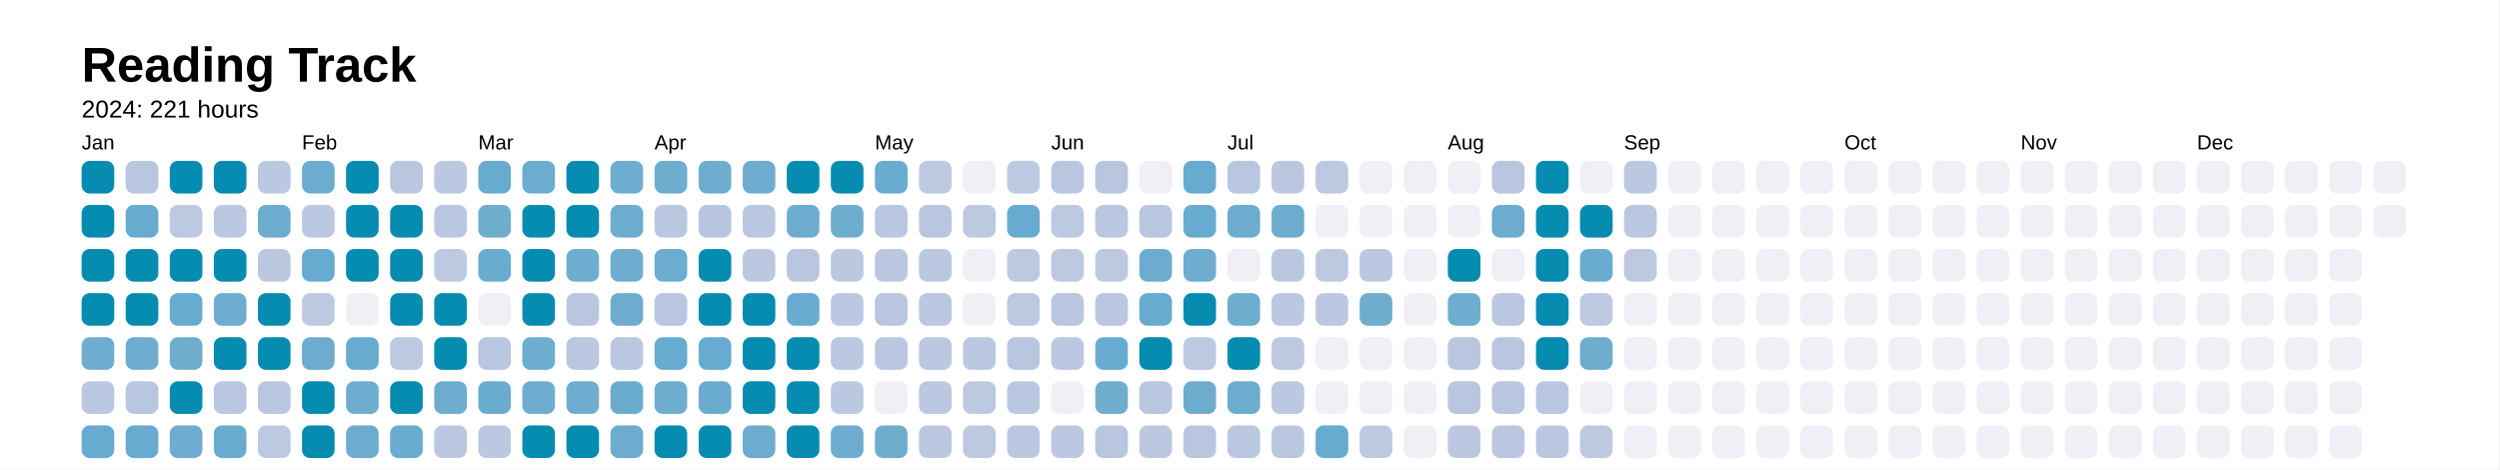
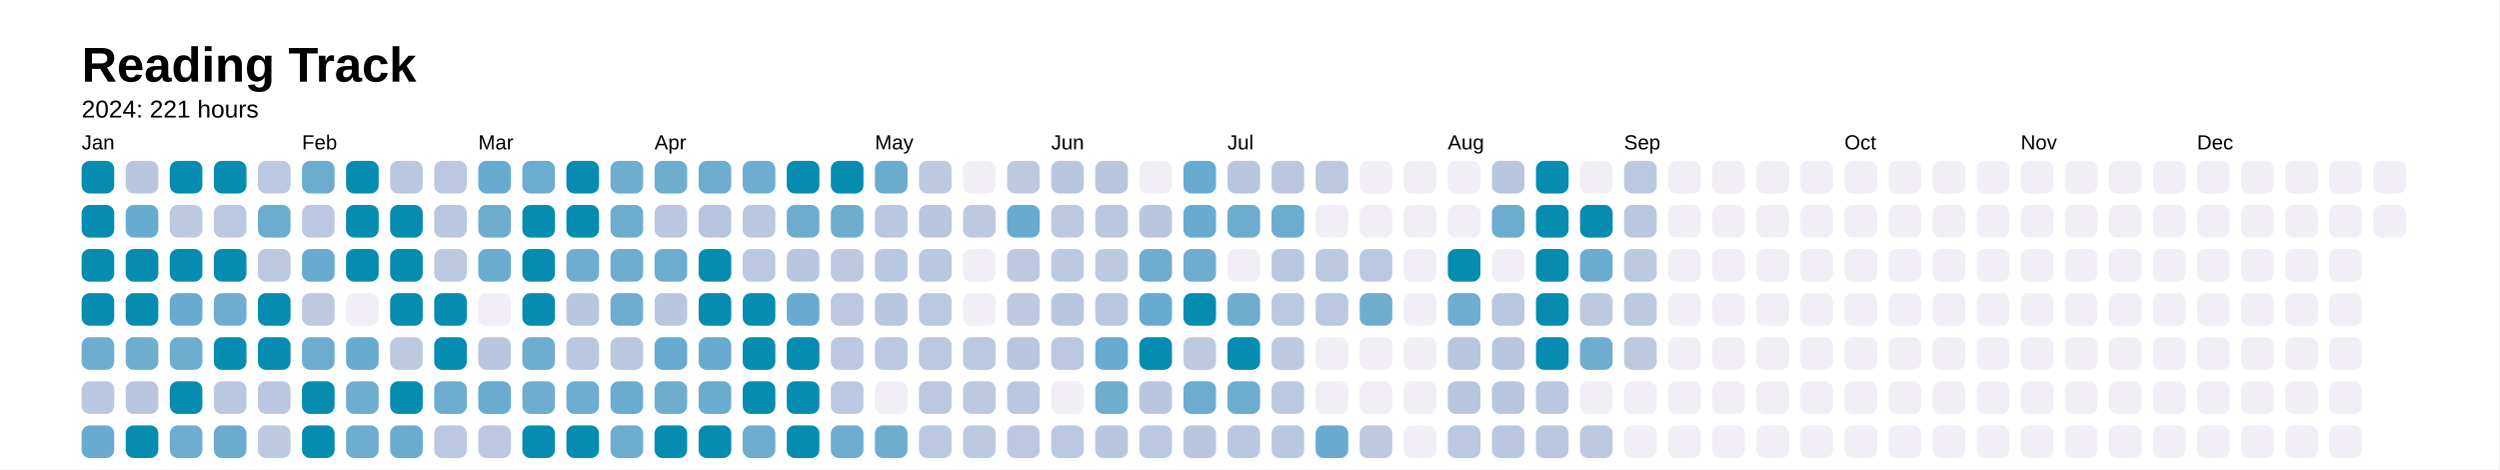
<svg xmlns="http://www.w3.org/2000/svg" baseProfile="full" height="57.5mm" version="1.1" viewBox="0,0,306.2,57.5" width="306.2mm">
  <defs />
  <rect fill="#FFFFFF" height="57.5" width="306.2" x="0" y="0" />
  <text fill="#000000" style="font-size:6px; font-family:Arial; font-weight:bold;" x="10" y="10">Reading Track</text>
  <text fill="#000000" style="font-size:3px; font-family:Arial;" x="10" y="14.4">2024: 221 hours</text>
  <text fill="#000000" style="font-size:2.5px; font-family:Arial" x="10" y="18.3">Jan</text>
  <rect fill="#058cb0" height="4" rx="1" ry="1" width="4" x="10" y="19.7" />
  <rect fill="#058cb0" height="4" rx="1" ry="1" width="4" x="10" y="25.1" />
  <rect fill="#058cb0" height="4" rx="1" ry="1" width="4" x="10" y="30.5" />
  <rect fill="#058cb0" height="4" rx="1" ry="1" width="4" x="10" y="35.9" />
  <rect fill="#6eadcf" height="4" rx="1" ry="1" width="4" x="10" y="41.3" />
  <rect fill="#bac7e0" height="4" rx="1" ry="1" width="4" x="10" y="46.7" />
  <rect fill="#67abd0" height="4" rx="1" ry="1" width="4" x="10" y="52.1" />
  <rect fill="#b8c6e0" height="4" rx="1" ry="1" width="4" x="15.4" y="19.7" />
  <rect fill="#68abd0" height="4" rx="1" ry="1" width="4" x="15.4" y="25.1" />
  <rect fill="#058cb0" height="4" rx="1" ry="1" width="4" x="15.4" y="30.5" />
  <rect fill="#058cb0" height="4" rx="1" ry="1" width="4" x="15.4" y="35.9" />
  <rect fill="#6eadcf" height="4" rx="1" ry="1" width="4" x="15.4" y="41.3" />
  <rect fill="#b9c6e0" height="4" rx="1" ry="1" width="4" x="15.4" y="46.7" />
-   <rect fill="#67abd0" height="4" rx="1" ry="1" width="4" x="15.4" y="52.1" />
+   <rect fill="#058cb0" height="4" rx="1" ry="1" width="4" x="15.4" y="52.1" />
  <rect fill="#058cb0" height="4" rx="1" ry="1" width="4" x="20.8" y="19.7" />
  <rect fill="#bcc9e1" height="4" rx="1" ry="1" width="4" x="20.8" y="25.1" />
  <rect fill="#058cb0" height="4" rx="1" ry="1" width="4" x="20.8" y="30.5" />
  <rect fill="#68abd0" height="4" rx="1" ry="1" width="4" x="20.8" y="35.9" />
  <rect fill="#6fadcf" height="4" rx="1" ry="1" width="4" x="20.8" y="41.3" />
  <rect fill="#058cb0" height="4" rx="1" ry="1" width="4" x="20.8" y="46.7" />
  <rect fill="#6eadcf" height="4" rx="1" ry="1" width="4" x="20.8" y="52.1" />
  <rect fill="#058cb0" height="4" rx="1" ry="1" width="4" x="26.2" y="19.7" />
  <rect fill="#bbc8e1" height="4" rx="1" ry="1" width="4" x="26.2" y="25.1" />
  <rect fill="#058cb0" height="4" rx="1" ry="1" width="4" x="26.2" y="30.5" />
  <rect fill="#6eadcf" height="4" rx="1" ry="1" width="4" x="26.2" y="35.9" />
  <rect fill="#058cb0" height="4" rx="1" ry="1" width="4" x="26.2" y="41.3" />
  <rect fill="#b9c7e0" height="4" rx="1" ry="1" width="4" x="26.2" y="46.7" />
  <rect fill="#6aacd0" height="4" rx="1" ry="1" width="4" x="26.2" y="52.1" />
  <rect fill="#bbc8e1" height="4" rx="1" ry="1" width="4" x="31.6" y="19.7" />
  <rect fill="#6caccf" height="4" rx="1" ry="1" width="4" x="31.6" y="25.1" />
  <rect fill="#bbc8e0" height="4" rx="1" ry="1" width="4" x="31.6" y="30.5" />
  <rect fill="#058cb0" height="4" rx="1" ry="1" width="4" x="31.6" y="35.9" />
  <rect fill="#058cb0" height="4" rx="1" ry="1" width="4" x="31.6" y="41.3" />
  <rect fill="#bac7e0" height="4" rx="1" ry="1" width="4" x="31.6" y="46.7" />
  <rect fill="#bcc9e1" height="4" rx="1" ry="1" width="4" x="31.6" y="52.1" />
  <text fill="#000000" style="font-size:2.5px; font-family:Arial" x="37.0" y="18.3">Feb</text>
  <rect fill="#6caccf" height="4" rx="1" ry="1" width="4" x="37.0" y="19.7" />
  <rect fill="#bbc8e1" height="4" rx="1" ry="1" width="4" x="37.0" y="25.1" />
  <rect fill="#68abd0" height="4" rx="1" ry="1" width="4" x="37.0" y="30.5" />
  <rect fill="#bdc9e1" height="4" rx="1" ry="1" width="4" x="37.0" y="35.9" />
  <rect fill="#6daccf" height="4" rx="1" ry="1" width="4" x="37.0" y="41.3" />
  <rect fill="#058cb0" height="4" rx="1" ry="1" width="4" x="37.0" y="46.7" />
  <rect fill="#058cb0" height="4" rx="1" ry="1" width="4" x="37.0" y="52.1" />
  <rect fill="#058cb0" height="4" rx="1" ry="1" width="4" x="42.4" y="19.7" />
  <rect fill="#058cb0" height="4" rx="1" ry="1" width="4" x="42.4" y="25.1" />
  <rect fill="#058cb0" height="4" rx="1" ry="1" width="4" x="42.4" y="30.5" />
  <rect fill="#f1eef6" height="4" rx="1" ry="1" width="4" x="42.4" y="35.9" />
  <rect fill="#67abd0" height="4" rx="1" ry="1" width="4" x="42.4" y="41.3" />
  <rect fill="#6eadcf" height="4" rx="1" ry="1" width="4" x="42.4" y="46.7" />
  <rect fill="#6baccf" height="4" rx="1" ry="1" width="4" x="42.4" y="52.1" />
  <rect fill="#bac7e0" height="4" rx="1" ry="1" width="4" x="47.8" y="19.7" />
  <rect fill="#058cb0" height="4" rx="1" ry="1" width="4" x="47.8" y="25.1" />
  <rect fill="#058cb0" height="4" rx="1" ry="1" width="4" x="47.8" y="30.5" />
  <rect fill="#058cb0" height="4" rx="1" ry="1" width="4" x="47.8" y="35.9" />
  <rect fill="#bdc9e1" height="4" rx="1" ry="1" width="4" x="47.8" y="41.3" />
  <rect fill="#058cb0" height="4" rx="1" ry="1" width="4" x="47.8" y="46.7" />
  <rect fill="#6aacd0" height="4" rx="1" ry="1" width="4" x="47.8" y="52.1" />
  <rect fill="#bcc8e1" height="4" rx="1" ry="1" width="4" x="53.2" y="19.7" />
  <rect fill="#bac7e0" height="4" rx="1" ry="1" width="4" x="53.2" y="25.1" />
  <rect fill="#bdc9e1" height="4" rx="1" ry="1" width="4" x="53.2" y="30.5" />
  <rect fill="#058cb0" height="4" rx="1" ry="1" width="4" x="53.2" y="35.9" />
  <rect fill="#058cb0" height="4" rx="1" ry="1" width="4" x="53.2" y="41.3" />
  <rect fill="#6caccf" height="4" rx="1" ry="1" width="4" x="53.2" y="46.7" />
  <rect fill="#bcc8e1" height="4" rx="1" ry="1" width="4" x="53.2" y="52.1" />
  <text fill="#000000" style="font-size:2.5px; font-family:Arial" x="58.6" y="18.3">Mar</text>
  <rect fill="#68abd0" height="4" rx="1" ry="1" width="4" x="58.6" y="19.7" />
  <rect fill="#6fadcf" height="4" rx="1" ry="1" width="4" x="58.6" y="25.1" />
  <rect fill="#69acd0" height="4" rx="1" ry="1" width="4" x="58.6" y="30.5" />
  <rect fill="#f1eef6" height="4" rx="1" ry="1" width="4" x="58.6" y="35.9" />
  <rect fill="#b9c6e0" height="4" rx="1" ry="1" width="4" x="58.6" y="41.3" />
  <rect fill="#69acd0" height="4" rx="1" ry="1" width="4" x="58.6" y="46.7" />
  <rect fill="#bcc8e1" height="4" rx="1" ry="1" width="4" x="58.6" y="52.1" />
  <rect fill="#6bacd0" height="4" rx="1" ry="1" width="4" x="64" y="19.7" />
  <rect fill="#058cb0" height="4" rx="1" ry="1" width="4" x="64" y="25.1" />
  <rect fill="#058cb0" height="4" rx="1" ry="1" width="4" x="64" y="30.5" />
  <rect fill="#058cb0" height="4" rx="1" ry="1" width="4" x="64" y="35.9" />
  <rect fill="#6dadcf" height="4" rx="1" ry="1" width="4" x="64" y="41.3" />
  <rect fill="#6eadcf" height="4" rx="1" ry="1" width="4" x="64" y="46.7" />
  <rect fill="#058cb0" height="4" rx="1" ry="1" width="4" x="64" y="52.1" />
  <rect fill="#058cb0" height="4" rx="1" ry="1" width="4" x="69.4" y="19.7" />
  <rect fill="#058cb0" height="4" rx="1" ry="1" width="4" x="69.4" y="25.1" />
  <rect fill="#6eadcf" height="4" rx="1" ry="1" width="4" x="69.4" y="30.5" />
  <rect fill="#b9c6e0" height="4" rx="1" ry="1" width="4" x="69.4" y="35.9" />
  <rect fill="#bac7e0" height="4" rx="1" ry="1" width="4" x="69.4" y="41.3" />
  <rect fill="#6eadcf" height="4" rx="1" ry="1" width="4" x="69.4" y="46.7" />
  <rect fill="#058cb0" height="4" rx="1" ry="1" width="4" x="69.4" y="52.1" />
  <rect fill="#6eadcf" height="4" rx="1" ry="1" width="4" x="74.8" y="19.7" />
  <rect fill="#6baccf" height="4" rx="1" ry="1" width="4" x="74.8" y="25.1" />
  <rect fill="#6eadcf" height="4" rx="1" ry="1" width="4" x="74.8" y="30.5" />
  <rect fill="#6daccf" height="4" rx="1" ry="1" width="4" x="74.8" y="35.9" />
  <rect fill="#bac7e0" height="4" rx="1" ry="1" width="4" x="74.8" y="41.3" />
  <rect fill="#69acd0" height="4" rx="1" ry="1" width="4" x="74.8" y="46.7" />
  <rect fill="#6caccf" height="4" rx="1" ry="1" width="4" x="74.8" y="52.1" />
  <text fill="#000000" style="font-size:2.5px; font-family:Arial" x="80.2" y="18.3">Apr</text>
  <rect fill="#6fadcf" height="4" rx="1" ry="1" width="4" x="80.2" y="19.7" />
  <rect fill="#bac7e0" height="4" rx="1" ry="1" width="4" x="80.2" y="25.1" />
  <rect fill="#6bacd0" height="4" rx="1" ry="1" width="4" x="80.2" y="30.5" />
  <rect fill="#b8c6e0" height="4" rx="1" ry="1" width="4" x="80.2" y="35.9" />
  <rect fill="#67abd0" height="4" rx="1" ry="1" width="4" x="80.2" y="41.3" />
  <rect fill="#6fadcf" height="4" rx="1" ry="1" width="4" x="80.2" y="46.7" />
  <rect fill="#058cb0" height="4" rx="1" ry="1" width="4" x="80.2" y="52.1" />
  <rect fill="#6eadcf" height="4" rx="1" ry="1" width="4" x="85.6" y="19.7" />
  <rect fill="#b7c5e0" height="4" rx="1" ry="1" width="4" x="85.6" y="25.1" />
  <rect fill="#058cb0" height="4" rx="1" ry="1" width="4" x="85.6" y="30.5" />
  <rect fill="#058cb0" height="4" rx="1" ry="1" width="4" x="85.6" y="35.9" />
  <rect fill="#67abd0" height="4" rx="1" ry="1" width="4" x="85.6" y="41.3" />
  <rect fill="#6aacd0" height="4" rx="1" ry="1" width="4" x="85.6" y="46.7" />
  <rect fill="#058cb0" height="4" rx="1" ry="1" width="4" x="85.6" y="52.1" />
  <rect fill="#6eadcf" height="4" rx="1" ry="1" width="4" x="91" y="19.7" />
  <rect fill="#bac7e0" height="4" rx="1" ry="1" width="4" x="91" y="25.1" />
  <rect fill="#bcc8e1" height="4" rx="1" ry="1" width="4" x="91" y="30.5" />
  <rect fill="#058cb0" height="4" rx="1" ry="1" width="4" x="91" y="35.9" />
  <rect fill="#058cb0" height="4" rx="1" ry="1" width="4" x="91" y="41.3" />
  <rect fill="#058cb0" height="4" rx="1" ry="1" width="4" x="91" y="46.7" />
  <rect fill="#6daccf" height="4" rx="1" ry="1" width="4" x="91" y="52.1" />
  <rect fill="#058cb0" height="4" rx="1" ry="1" width="4" x="96.4" y="19.7" />
  <rect fill="#6daccf" height="4" rx="1" ry="1" width="4" x="96.4" y="25.1" />
  <rect fill="#b9c6e0" height="4" rx="1" ry="1" width="4" x="96.4" y="30.5" />
  <rect fill="#69abd0" height="4" rx="1" ry="1" width="4" x="96.4" y="35.9" />
  <rect fill="#058cb0" height="4" rx="1" ry="1" width="4" x="96.4" y="41.3" />
  <rect fill="#058cb0" height="4" rx="1" ry="1" width="4" x="96.4" y="46.7" />
  <rect fill="#058cb0" height="4" rx="1" ry="1" width="4" x="96.4" y="52.1" />
  <rect fill="#058cb0" height="4" rx="1" ry="1" width="4" x="101.8" y="19.7" />
  <rect fill="#6fadcf" height="4" rx="1" ry="1" width="4" x="101.8" y="25.1" />
  <rect fill="#bbc8e0" height="4" rx="1" ry="1" width="4" x="101.8" y="30.5" />
  <rect fill="#bcc8e1" height="4" rx="1" ry="1" width="4" x="101.8" y="35.9" />
  <rect fill="#bcc8e1" height="4" rx="1" ry="1" width="4" x="101.8" y="41.3" />
  <rect fill="#bbc8e1" height="4" rx="1" ry="1" width="4" x="101.8" y="46.7" />
  <rect fill="#6eadcf" height="4" rx="1" ry="1" width="4" x="101.8" y="52.1" />
  <text fill="#000000" style="font-size:2.5px; font-family:Arial" x="107.2" y="18.3">May</text>
  <rect fill="#6aacd0" height="4" rx="1" ry="1" width="4" x="107.2" y="19.7" />
  <rect fill="#bac7e0" height="4" rx="1" ry="1" width="4" x="107.2" y="25.1" />
  <rect fill="#bac7e0" height="4" rx="1" ry="1" width="4" x="107.2" y="30.5" />
  <rect fill="#b8c6e0" height="4" rx="1" ry="1" width="4" x="107.2" y="35.9" />
  <rect fill="#bbc8e1" height="4" rx="1" ry="1" width="4" x="107.2" y="41.3" />
  <rect fill="#f1eef6" height="4" rx="1" ry="1" width="4" x="107.2" y="46.7" />
  <rect fill="#6fadcf" height="4" rx="1" ry="1" width="4" x="107.2" y="52.1" />
  <rect fill="#bdc9e1" height="4" rx="1" ry="1" width="4" x="112.6" y="19.7" />
  <rect fill="#b8c6e0" height="4" rx="1" ry="1" width="4" x="112.6" y="25.1" />
  <rect fill="#bac7e0" height="4" rx="1" ry="1" width="4" x="112.6" y="30.5" />
  <rect fill="#bbc8e1" height="4" rx="1" ry="1" width="4" x="112.6" y="35.9" />
  <rect fill="#bbc8e1" height="4" rx="1" ry="1" width="4" x="112.6" y="41.3" />
  <rect fill="#bcc8e1" height="4" rx="1" ry="1" width="4" x="112.6" y="46.7" />
  <rect fill="#bcc8e1" height="4" rx="1" ry="1" width="4" x="112.6" y="52.1" />
  <rect fill="#f1eef6" height="4" rx="1" ry="1" width="4" x="118" y="19.7" />
  <rect fill="#bcc9e1" height="4" rx="1" ry="1" width="4" x="118" y="25.1" />
  <rect fill="#f1eef6" height="4" rx="1" ry="1" width="4" x="118" y="30.5" />
  <rect fill="#f1eef6" height="4" rx="1" ry="1" width="4" x="118" y="35.9" />
  <rect fill="#bbc8e1" height="4" rx="1" ry="1" width="4" x="118" y="41.3" />
  <rect fill="#bdc9e1" height="4" rx="1" ry="1" width="4" x="118" y="46.7" />
  <rect fill="#bdc9e1" height="4" rx="1" ry="1" width="4" x="118" y="52.1" />
  <rect fill="#bdc9e1" height="4" rx="1" ry="1" width="4" x="123.4" y="19.7" />
  <rect fill="#67abd0" height="4" rx="1" ry="1" width="4" x="123.4" y="25.1" />
  <rect fill="#bcc9e1" height="4" rx="1" ry="1" width="4" x="123.4" y="30.5" />
  <rect fill="#bdc9e1" height="4" rx="1" ry="1" width="4" x="123.4" y="35.9" />
  <rect fill="#b8c6e0" height="4" rx="1" ry="1" width="4" x="123.4" y="41.3" />
  <rect fill="#bac7e0" height="4" rx="1" ry="1" width="4" x="123.4" y="46.7" />
  <rect fill="#bcc8e1" height="4" rx="1" ry="1" width="4" x="123.4" y="52.1" />
  <text fill="#000000" style="font-size:2.5px; font-family:Arial" x="128.8" y="18.3">Jun</text>
  <rect fill="#b9c6e0" height="4" rx="1" ry="1" width="4" x="128.8" y="19.7" />
  <rect fill="#bcc9e1" height="4" rx="1" ry="1" width="4" x="128.8" y="25.1" />
  <rect fill="#bdc9e1" height="4" rx="1" ry="1" width="4" x="128.8" y="30.5" />
  <rect fill="#b8c6e0" height="4" rx="1" ry="1" width="4" x="128.8" y="35.9" />
  <rect fill="#bcc8e1" height="4" rx="1" ry="1" width="4" x="128.8" y="41.3" />
  <rect fill="#f1eef6" height="4" rx="1" ry="1" width="4" x="128.8" y="46.7" />
  <rect fill="#bcc8e1" height="4" rx="1" ry="1" width="4" x="128.8" y="52.1" />
  <rect fill="#b9c6e0" height="4" rx="1" ry="1" width="4" x="134.2" y="19.7" />
  <rect fill="#bac7e0" height="4" rx="1" ry="1" width="4" x="134.2" y="25.1" />
  <rect fill="#bdc9e1" height="4" rx="1" ry="1" width="4" x="134.2" y="30.5" />
  <rect fill="#bac7e0" height="4" rx="1" ry="1" width="4" x="134.2" y="35.9" />
  <rect fill="#67abd0" height="4" rx="1" ry="1" width="4" x="134.2" y="41.3" />
  <rect fill="#6fadcf" height="4" rx="1" ry="1" width="4" x="134.2" y="46.7" />
  <rect fill="#b9c6e0" height="4" rx="1" ry="1" width="4" x="134.2" y="52.1" />
  <rect fill="#f1eef6" height="4" rx="1" ry="1" width="4" x="139.6" y="19.7" />
  <rect fill="#b8c6e0" height="4" rx="1" ry="1" width="4" x="139.6" y="25.1" />
  <rect fill="#6daccf" height="4" rx="1" ry="1" width="4" x="139.6" y="30.5" />
  <rect fill="#67abd0" height="4" rx="1" ry="1" width="4" x="139.6" y="35.9" />
  <rect fill="#058cb0" height="4" rx="1" ry="1" width="4" x="139.6" y="41.3" />
  <rect fill="#b8c6e0" height="4" rx="1" ry="1" width="4" x="139.6" y="46.7" />
  <rect fill="#bcc8e1" height="4" rx="1" ry="1" width="4" x="139.6" y="52.1" />
  <rect fill="#67abd0" height="4" rx="1" ry="1" width="4" x="145" y="19.7" />
  <rect fill="#67abd0" height="4" rx="1" ry="1" width="4" x="145" y="25.1" />
  <rect fill="#6eadcf" height="4" rx="1" ry="1" width="4" x="145" y="30.5" />
  <rect fill="#058cb0" height="4" rx="1" ry="1" width="4" x="145" y="35.9" />
  <rect fill="#bdc9e1" height="4" rx="1" ry="1" width="4" x="145" y="41.3" />
  <rect fill="#6daccf" height="4" rx="1" ry="1" width="4" x="145" y="46.7" />
  <rect fill="#b8c6e0" height="4" rx="1" ry="1" width="4" x="145" y="52.1" />
  <text fill="#000000" style="font-size:2.5px; font-family:Arial" x="150.4" y="18.3">Jul</text>
  <rect fill="#b8c6e0" height="4" rx="1" ry="1" width="4" x="150.4" y="19.7" />
  <rect fill="#6baccf" height="4" rx="1" ry="1" width="4" x="150.4" y="25.1" />
  <rect fill="#f1eef6" height="4" rx="1" ry="1" width="4" x="150.4" y="30.5" />
  <rect fill="#6fadcf" height="4" rx="1" ry="1" width="4" x="150.4" y="35.9" />
  <rect fill="#058cb0" height="4" rx="1" ry="1" width="4" x="150.4" y="41.3" />
  <rect fill="#6caccf" height="4" rx="1" ry="1" width="4" x="150.4" y="46.7" />
  <rect fill="#b9c7e0" height="4" rx="1" ry="1" width="4" x="150.4" y="52.1" />
  <rect fill="#bbc7e0" height="4" rx="1" ry="1" width="4" x="155.8" y="19.7" />
  <rect fill="#6caccf" height="4" rx="1" ry="1" width="4" x="155.8" y="25.1" />
  <rect fill="#bac7e0" height="4" rx="1" ry="1" width="4" x="155.8" y="30.5" />
  <rect fill="#bbc8e1" height="4" rx="1" ry="1" width="4" x="155.8" y="35.9" />
  <rect fill="#bdc9e1" height="4" rx="1" ry="1" width="4" x="155.8" y="41.3" />
  <rect fill="#bbc8e1" height="4" rx="1" ry="1" width="4" x="155.8" y="46.7" />
  <rect fill="#bac7e0" height="4" rx="1" ry="1" width="4" x="155.8" y="52.1" />
  <rect fill="#bcc9e1" height="4" rx="1" ry="1" width="4" x="161.2" y="19.7" />
  <rect fill="#f1eef6" height="4" rx="1" ry="1" width="4" x="161.2" y="25.1" />
  <rect fill="#bdc9e1" height="4" rx="1" ry="1" width="4" x="161.2" y="30.5" />
  <rect fill="#bcc8e1" height="4" rx="1" ry="1" width="4" x="161.2" y="35.9" />
  <rect fill="#f1eef6" height="4" rx="1" ry="1" width="4" x="161.2" y="41.3" />
  <rect fill="#f1eef6" height="4" rx="1" ry="1" width="4" x="161.2" y="46.7" />
  <rect fill="#68abd0" height="4" rx="1" ry="1" width="4" x="161.2" y="52.1" />
  <rect fill="#f1eef6" height="4" rx="1" ry="1" width="4" x="166.6" y="19.7" />
  <rect fill="#f1eef6" height="4" rx="1" ry="1" width="4" x="166.6" y="25.1" />
  <rect fill="#bbc8e1" height="4" rx="1" ry="1" width="4" x="166.6" y="30.5" />
  <rect fill="#6fadcf" height="4" rx="1" ry="1" width="4" x="166.6" y="35.9" />
  <rect fill="#f1eef6" height="4" rx="1" ry="1" width="4" x="166.6" y="41.3" />
  <rect fill="#f1eef6" height="4" rx="1" ry="1" width="4" x="166.6" y="46.7" />
  <rect fill="#bdc9e1" height="4" rx="1" ry="1" width="4" x="166.6" y="52.1" />
  <rect fill="#f1eef6" height="4" rx="1" ry="1" width="4" x="172" y="19.7" />
  <rect fill="#f1eef6" height="4" rx="1" ry="1" width="4" x="172" y="25.1" />
  <rect fill="#f1eef6" height="4" rx="1" ry="1" width="4" x="172" y="30.5" />
  <rect fill="#f1eef6" height="4" rx="1" ry="1" width="4" x="172" y="35.9" />
  <rect fill="#f1eef6" height="4" rx="1" ry="1" width="4" x="172" y="41.3" />
  <rect fill="#f1eef6" height="4" rx="1" ry="1" width="4" x="172" y="46.7" />
  <rect fill="#f1eef6" height="4" rx="1" ry="1" width="4" x="172" y="52.1" />
  <text fill="#000000" style="font-size:2.5px; font-family:Arial" x="177.4" y="18.3">Aug</text>
  <rect fill="#f1eef6" height="4" rx="1" ry="1" width="4" x="177.4" y="19.7" />
  <rect fill="#f1eef6" height="4" rx="1" ry="1" width="4" x="177.4" y="25.1" />
  <rect fill="#058cb0" height="4" rx="1" ry="1" width="4" x="177.4" y="30.5" />
  <rect fill="#6eadcf" height="4" rx="1" ry="1" width="4" x="177.4" y="35.9" />
  <rect fill="#b9c6e0" height="4" rx="1" ry="1" width="4" x="177.4" y="41.3" />
  <rect fill="#b9c6e0" height="4" rx="1" ry="1" width="4" x="177.4" y="46.7" />
  <rect fill="#bcc8e1" height="4" rx="1" ry="1" width="4" x="177.4" y="52.1" />
  <rect fill="#b9c6e0" height="4" rx="1" ry="1" width="4" x="182.8" y="19.7" />
  <rect fill="#6baccf" height="4" rx="1" ry="1" width="4" x="182.8" y="25.1" />
  <rect fill="#f1eef6" height="4" rx="1" ry="1" width="4" x="182.8" y="30.5" />
  <rect fill="#b9c7e0" height="4" rx="1" ry="1" width="4" x="182.8" y="35.9" />
  <rect fill="#b9c6e0" height="4" rx="1" ry="1" width="4" x="182.8" y="41.3" />
  <rect fill="#b8c6e0" height="4" rx="1" ry="1" width="4" x="182.8" y="46.7" />
  <rect fill="#bbc7e0" height="4" rx="1" ry="1" width="4" x="182.8" y="52.1" />
  <rect fill="#058cb0" height="4" rx="1" ry="1" width="4" x="188.2" y="19.7" />
  <rect fill="#058cb0" height="4" rx="1" ry="1" width="4" x="188.2" y="25.1" />
  <rect fill="#058cb0" height="4" rx="1" ry="1" width="4" x="188.2" y="30.5" />
  <rect fill="#058cb0" height="4" rx="1" ry="1" width="4" x="188.2" y="35.9" />
  <rect fill="#058cb0" height="4" rx="1" ry="1" width="4" x="188.2" y="41.3" />
  <rect fill="#bac7e0" height="4" rx="1" ry="1" width="4" x="188.2" y="46.7" />
  <rect fill="#bac7e0" height="4" rx="1" ry="1" width="4" x="188.2" y="52.1" />
  <rect fill="#f1eef6" height="4" rx="1" ry="1" width="4" x="193.6" y="19.7" />
  <rect fill="#058cb0" height="4" rx="1" ry="1" width="4" x="193.6" y="25.1" />
  <rect fill="#6aacd0" height="4" rx="1" ry="1" width="4" x="193.6" y="30.5" />
  <rect fill="#bcc9e1" height="4" rx="1" ry="1" width="4" x="193.6" y="35.9" />
  <rect fill="#6fadcf" height="4" rx="1" ry="1" width="4" x="193.6" y="41.3" />
  <rect fill="#f1eef6" height="4" rx="1" ry="1" width="4" x="193.6" y="46.7" />
  <rect fill="#bdc9e1" height="4" rx="1" ry="1" width="4" x="193.6" y="52.1" />
  <text fill="#000000" style="font-size:2.5px; font-family:Arial" x="199" y="18.3">Sep</text>
  <rect fill="#bbc8e1" height="4" rx="1" ry="1" width="4" x="199" y="19.7" />
  <rect fill="#bac7e0" height="4" rx="1" ry="1" width="4" x="199" y="25.1" />
  <rect fill="#bdc9e1" height="4" rx="1" ry="1" width="4" x="199" y="30.5" />
-   <rect fill="#f1eef6" height="4" rx="1" ry="1" width="4" x="199" y="35.9" />
-   <rect fill="#f1eef6" height="4" rx="1" ry="1" width="4" x="199" y="41.3" />
+   <rect fill="#bdc9e1" height="4" rx="1" ry="1" width="4" x="199" y="35.9" />
+   <rect fill="#bdc9e1" height="4" rx="1" ry="1" width="4" x="199" y="41.3" />
  <rect fill="#f1eef6" height="4" rx="1" ry="1" width="4" x="199" y="46.7" />
  <rect fill="#f1eef6" height="4" rx="1" ry="1" width="4" x="199" y="52.1" />
  <rect fill="#f1eef6" height="4" rx="1" ry="1" width="4" x="204.4" y="19.7" />
  <rect fill="#f1eef6" height="4" rx="1" ry="1" width="4" x="204.4" y="25.1" />
  <rect fill="#f1eef6" height="4" rx="1" ry="1" width="4" x="204.4" y="30.5" />
  <rect fill="#f1eef6" height="4" rx="1" ry="1" width="4" x="204.4" y="35.9" />
  <rect fill="#f1eef6" height="4" rx="1" ry="1" width="4" x="204.4" y="41.3" />
  <rect fill="#f1eef6" height="4" rx="1" ry="1" width="4" x="204.4" y="46.7" />
  <rect fill="#f1eef6" height="4" rx="1" ry="1" width="4" x="204.4" y="52.1" />
  <rect fill="#f1eef6" height="4" rx="1" ry="1" width="4" x="209.8" y="19.7" />
  <rect fill="#f1eef6" height="4" rx="1" ry="1" width="4" x="209.8" y="25.1" />
  <rect fill="#f1eef6" height="4" rx="1" ry="1" width="4" x="209.8" y="30.5" />
  <rect fill="#f1eef6" height="4" rx="1" ry="1" width="4" x="209.8" y="35.9" />
  <rect fill="#f1eef6" height="4" rx="1" ry="1" width="4" x="209.8" y="41.3" />
  <rect fill="#f1eef6" height="4" rx="1" ry="1" width="4" x="209.8" y="46.7" />
  <rect fill="#f1eef6" height="4" rx="1" ry="1" width="4" x="209.8" y="52.1" />
  <rect fill="#f1eef6" height="4" rx="1" ry="1" width="4" x="215.2" y="19.7" />
  <rect fill="#f1eef6" height="4" rx="1" ry="1" width="4" x="215.2" y="25.1" />
  <rect fill="#f1eef6" height="4" rx="1" ry="1" width="4" x="215.2" y="30.5" />
  <rect fill="#f1eef6" height="4" rx="1" ry="1" width="4" x="215.2" y="35.9" />
  <rect fill="#f1eef6" height="4" rx="1" ry="1" width="4" x="215.2" y="41.3" />
  <rect fill="#f1eef6" height="4" rx="1" ry="1" width="4" x="215.2" y="46.7" />
  <rect fill="#f1eef6" height="4" rx="1" ry="1" width="4" x="215.2" y="52.1" />
  <rect fill="#f1eef6" height="4" rx="1" ry="1" width="4" x="220.6" y="19.7" />
  <rect fill="#f1eef6" height="4" rx="1" ry="1" width="4" x="220.6" y="25.1" />
  <rect fill="#f1eef6" height="4" rx="1" ry="1" width="4" x="220.6" y="30.5" />
  <rect fill="#f1eef6" height="4" rx="1" ry="1" width="4" x="220.6" y="35.9" />
  <rect fill="#f1eef6" height="4" rx="1" ry="1" width="4" x="220.6" y="41.3" />
  <rect fill="#f1eef6" height="4" rx="1" ry="1" width="4" x="220.6" y="46.7" />
  <rect fill="#f1eef6" height="4" rx="1" ry="1" width="4" x="220.6" y="52.1" />
  <text fill="#000000" style="font-size:2.5px; font-family:Arial" x="226" y="18.3">Oct</text>
  <rect fill="#f1eef6" height="4" rx="1" ry="1" width="4" x="226" y="19.7" />
  <rect fill="#f1eef6" height="4" rx="1" ry="1" width="4" x="226" y="25.1" />
  <rect fill="#f1eef6" height="4" rx="1" ry="1" width="4" x="226" y="30.5" />
  <rect fill="#f1eef6" height="4" rx="1" ry="1" width="4" x="226" y="35.9" />
  <rect fill="#f1eef6" height="4" rx="1" ry="1" width="4" x="226" y="41.3" />
  <rect fill="#f1eef6" height="4" rx="1" ry="1" width="4" x="226" y="46.7" />
  <rect fill="#f1eef6" height="4" rx="1" ry="1" width="4" x="226" y="52.1" />
  <rect fill="#f1eef6" height="4" rx="1" ry="1" width="4" x="231.4" y="19.7" />
  <rect fill="#f1eef6" height="4" rx="1" ry="1" width="4" x="231.4" y="25.1" />
  <rect fill="#f1eef6" height="4" rx="1" ry="1" width="4" x="231.4" y="30.5" />
  <rect fill="#f1eef6" height="4" rx="1" ry="1" width="4" x="231.4" y="35.9" />
  <rect fill="#f1eef6" height="4" rx="1" ry="1" width="4" x="231.4" y="41.3" />
  <rect fill="#f1eef6" height="4" rx="1" ry="1" width="4" x="231.4" y="46.7" />
  <rect fill="#f1eef6" height="4" rx="1" ry="1" width="4" x="231.4" y="52.1" />
  <rect fill="#f1eef6" height="4" rx="1" ry="1" width="4" x="236.8" y="19.7" />
  <rect fill="#f1eef6" height="4" rx="1" ry="1" width="4" x="236.8" y="25.1" />
  <rect fill="#f1eef6" height="4" rx="1" ry="1" width="4" x="236.8" y="30.5" />
  <rect fill="#f1eef6" height="4" rx="1" ry="1" width="4" x="236.8" y="35.9" />
  <rect fill="#f1eef6" height="4" rx="1" ry="1" width="4" x="236.8" y="41.3" />
  <rect fill="#f1eef6" height="4" rx="1" ry="1" width="4" x="236.8" y="46.7" />
  <rect fill="#f1eef6" height="4" rx="1" ry="1" width="4" x="236.8" y="52.1" />
  <rect fill="#f1eef6" height="4" rx="1" ry="1" width="4" x="242.2" y="19.7" />
  <rect fill="#f1eef6" height="4" rx="1" ry="1" width="4" x="242.2" y="25.1" />
  <rect fill="#f1eef6" height="4" rx="1" ry="1" width="4" x="242.2" y="30.5" />
  <rect fill="#f1eef6" height="4" rx="1" ry="1" width="4" x="242.2" y="35.9" />
  <rect fill="#f1eef6" height="4" rx="1" ry="1" width="4" x="242.2" y="41.3" />
  <rect fill="#f1eef6" height="4" rx="1" ry="1" width="4" x="242.2" y="46.7" />
  <rect fill="#f1eef6" height="4" rx="1" ry="1" width="4" x="242.2" y="52.1" />
  <text fill="#000000" style="font-size:2.5px; font-family:Arial" x="247.6" y="18.3">Nov</text>
  <rect fill="#f1eef6" height="4" rx="1" ry="1" width="4" x="247.6" y="19.7" />
  <rect fill="#f1eef6" height="4" rx="1" ry="1" width="4" x="247.6" y="25.1" />
  <rect fill="#f1eef6" height="4" rx="1" ry="1" width="4" x="247.6" y="30.5" />
  <rect fill="#f1eef6" height="4" rx="1" ry="1" width="4" x="247.6" y="35.9" />
  <rect fill="#f1eef6" height="4" rx="1" ry="1" width="4" x="247.6" y="41.3" />
  <rect fill="#f1eef6" height="4" rx="1" ry="1" width="4" x="247.6" y="46.7" />
  <rect fill="#f1eef6" height="4" rx="1" ry="1" width="4" x="247.6" y="52.1" />
  <rect fill="#f1eef6" height="4" rx="1" ry="1" width="4" x="253" y="19.7" />
  <rect fill="#f1eef6" height="4" rx="1" ry="1" width="4" x="253" y="25.1" />
  <rect fill="#f1eef6" height="4" rx="1" ry="1" width="4" x="253" y="30.5" />
  <rect fill="#f1eef6" height="4" rx="1" ry="1" width="4" x="253" y="35.9" />
  <rect fill="#f1eef6" height="4" rx="1" ry="1" width="4" x="253" y="41.3" />
  <rect fill="#f1eef6" height="4" rx="1" ry="1" width="4" x="253" y="46.7" />
  <rect fill="#f1eef6" height="4" rx="1" ry="1" width="4" x="253" y="52.1" />
  <rect fill="#f1eef6" height="4" rx="1" ry="1" width="4" x="258.4" y="19.7" />
  <rect fill="#f1eef6" height="4" rx="1" ry="1" width="4" x="258.4" y="25.1" />
  <rect fill="#f1eef6" height="4" rx="1" ry="1" width="4" x="258.4" y="30.5" />
  <rect fill="#f1eef6" height="4" rx="1" ry="1" width="4" x="258.4" y="35.9" />
  <rect fill="#f1eef6" height="4" rx="1" ry="1" width="4" x="258.4" y="41.3" />
  <rect fill="#f1eef6" height="4" rx="1" ry="1" width="4" x="258.4" y="46.7" />
  <rect fill="#f1eef6" height="4" rx="1" ry="1" width="4" x="258.4" y="52.1" />
  <rect fill="#f1eef6" height="4" rx="1" ry="1" width="4" x="263.8" y="19.7" />
  <rect fill="#f1eef6" height="4" rx="1" ry="1" width="4" x="263.8" y="25.1" />
  <rect fill="#f1eef6" height="4" rx="1" ry="1" width="4" x="263.8" y="30.5" />
  <rect fill="#f1eef6" height="4" rx="1" ry="1" width="4" x="263.8" y="35.9" />
  <rect fill="#f1eef6" height="4" rx="1" ry="1" width="4" x="263.8" y="41.3" />
  <rect fill="#f1eef6" height="4" rx="1" ry="1" width="4" x="263.8" y="46.7" />
  <rect fill="#f1eef6" height="4" rx="1" ry="1" width="4" x="263.8" y="52.1" />
  <text fill="#000000" style="font-size:2.5px; font-family:Arial" x="269.2" y="18.3">Dec</text>
  <rect fill="#f1eef6" height="4" rx="1" ry="1" width="4" x="269.2" y="19.7" />
  <rect fill="#f1eef6" height="4" rx="1" ry="1" width="4" x="269.2" y="25.1" />
  <rect fill="#f1eef6" height="4" rx="1" ry="1" width="4" x="269.2" y="30.5" />
  <rect fill="#f1eef6" height="4" rx="1" ry="1" width="4" x="269.2" y="35.9" />
  <rect fill="#f1eef6" height="4" rx="1" ry="1" width="4" x="269.2" y="41.3" />
  <rect fill="#f1eef6" height="4" rx="1" ry="1" width="4" x="269.2" y="46.7" />
  <rect fill="#f1eef6" height="4" rx="1" ry="1" width="4" x="269.2" y="52.1" />
  <rect fill="#f1eef6" height="4" rx="1" ry="1" width="4" x="274.6" y="19.7" />
  <rect fill="#f1eef6" height="4" rx="1" ry="1" width="4" x="274.6" y="25.1" />
  <rect fill="#f1eef6" height="4" rx="1" ry="1" width="4" x="274.6" y="30.5" />
  <rect fill="#f1eef6" height="4" rx="1" ry="1" width="4" x="274.6" y="35.9" />
  <rect fill="#f1eef6" height="4" rx="1" ry="1" width="4" x="274.6" y="41.3" />
  <rect fill="#f1eef6" height="4" rx="1" ry="1" width="4" x="274.6" y="46.7" />
  <rect fill="#f1eef6" height="4" rx="1" ry="1" width="4" x="274.6" y="52.1" />
  <rect fill="#f1eef6" height="4" rx="1" ry="1" width="4" x="280" y="19.7" />
  <rect fill="#f1eef6" height="4" rx="1" ry="1" width="4" x="280" y="25.1" />
  <rect fill="#f1eef6" height="4" rx="1" ry="1" width="4" x="280" y="30.5" />
  <rect fill="#f1eef6" height="4" rx="1" ry="1" width="4" x="280" y="35.9" />
  <rect fill="#f1eef6" height="4" rx="1" ry="1" width="4" x="280" y="41.3" />
  <rect fill="#f1eef6" height="4" rx="1" ry="1" width="4" x="280" y="46.7" />
  <rect fill="#f1eef6" height="4" rx="1" ry="1" width="4" x="280" y="52.1" />
  <rect fill="#f1eef6" height="4" rx="1" ry="1" width="4" x="285.4" y="19.7" />
  <rect fill="#f1eef6" height="4" rx="1" ry="1" width="4" x="285.4" y="25.1" />
  <rect fill="#f1eef6" height="4" rx="1" ry="1" width="4" x="285.4" y="30.5" />
  <rect fill="#f1eef6" height="4" rx="1" ry="1" width="4" x="285.4" y="35.9" />
  <rect fill="#f1eef6" height="4" rx="1" ry="1" width="4" x="285.4" y="41.3" />
  <rect fill="#f1eef6" height="4" rx="1" ry="1" width="4" x="285.4" y="46.7" />
  <rect fill="#f1eef6" height="4" rx="1" ry="1" width="4" x="285.4" y="52.1" />
  <rect fill="#f1eef6" height="4" rx="1" ry="1" width="4" x="290.8" y="19.7" />
  <rect fill="#f1eef6" height="4" rx="1" ry="1" width="4" x="290.8" y="25.1" />
</svg>
